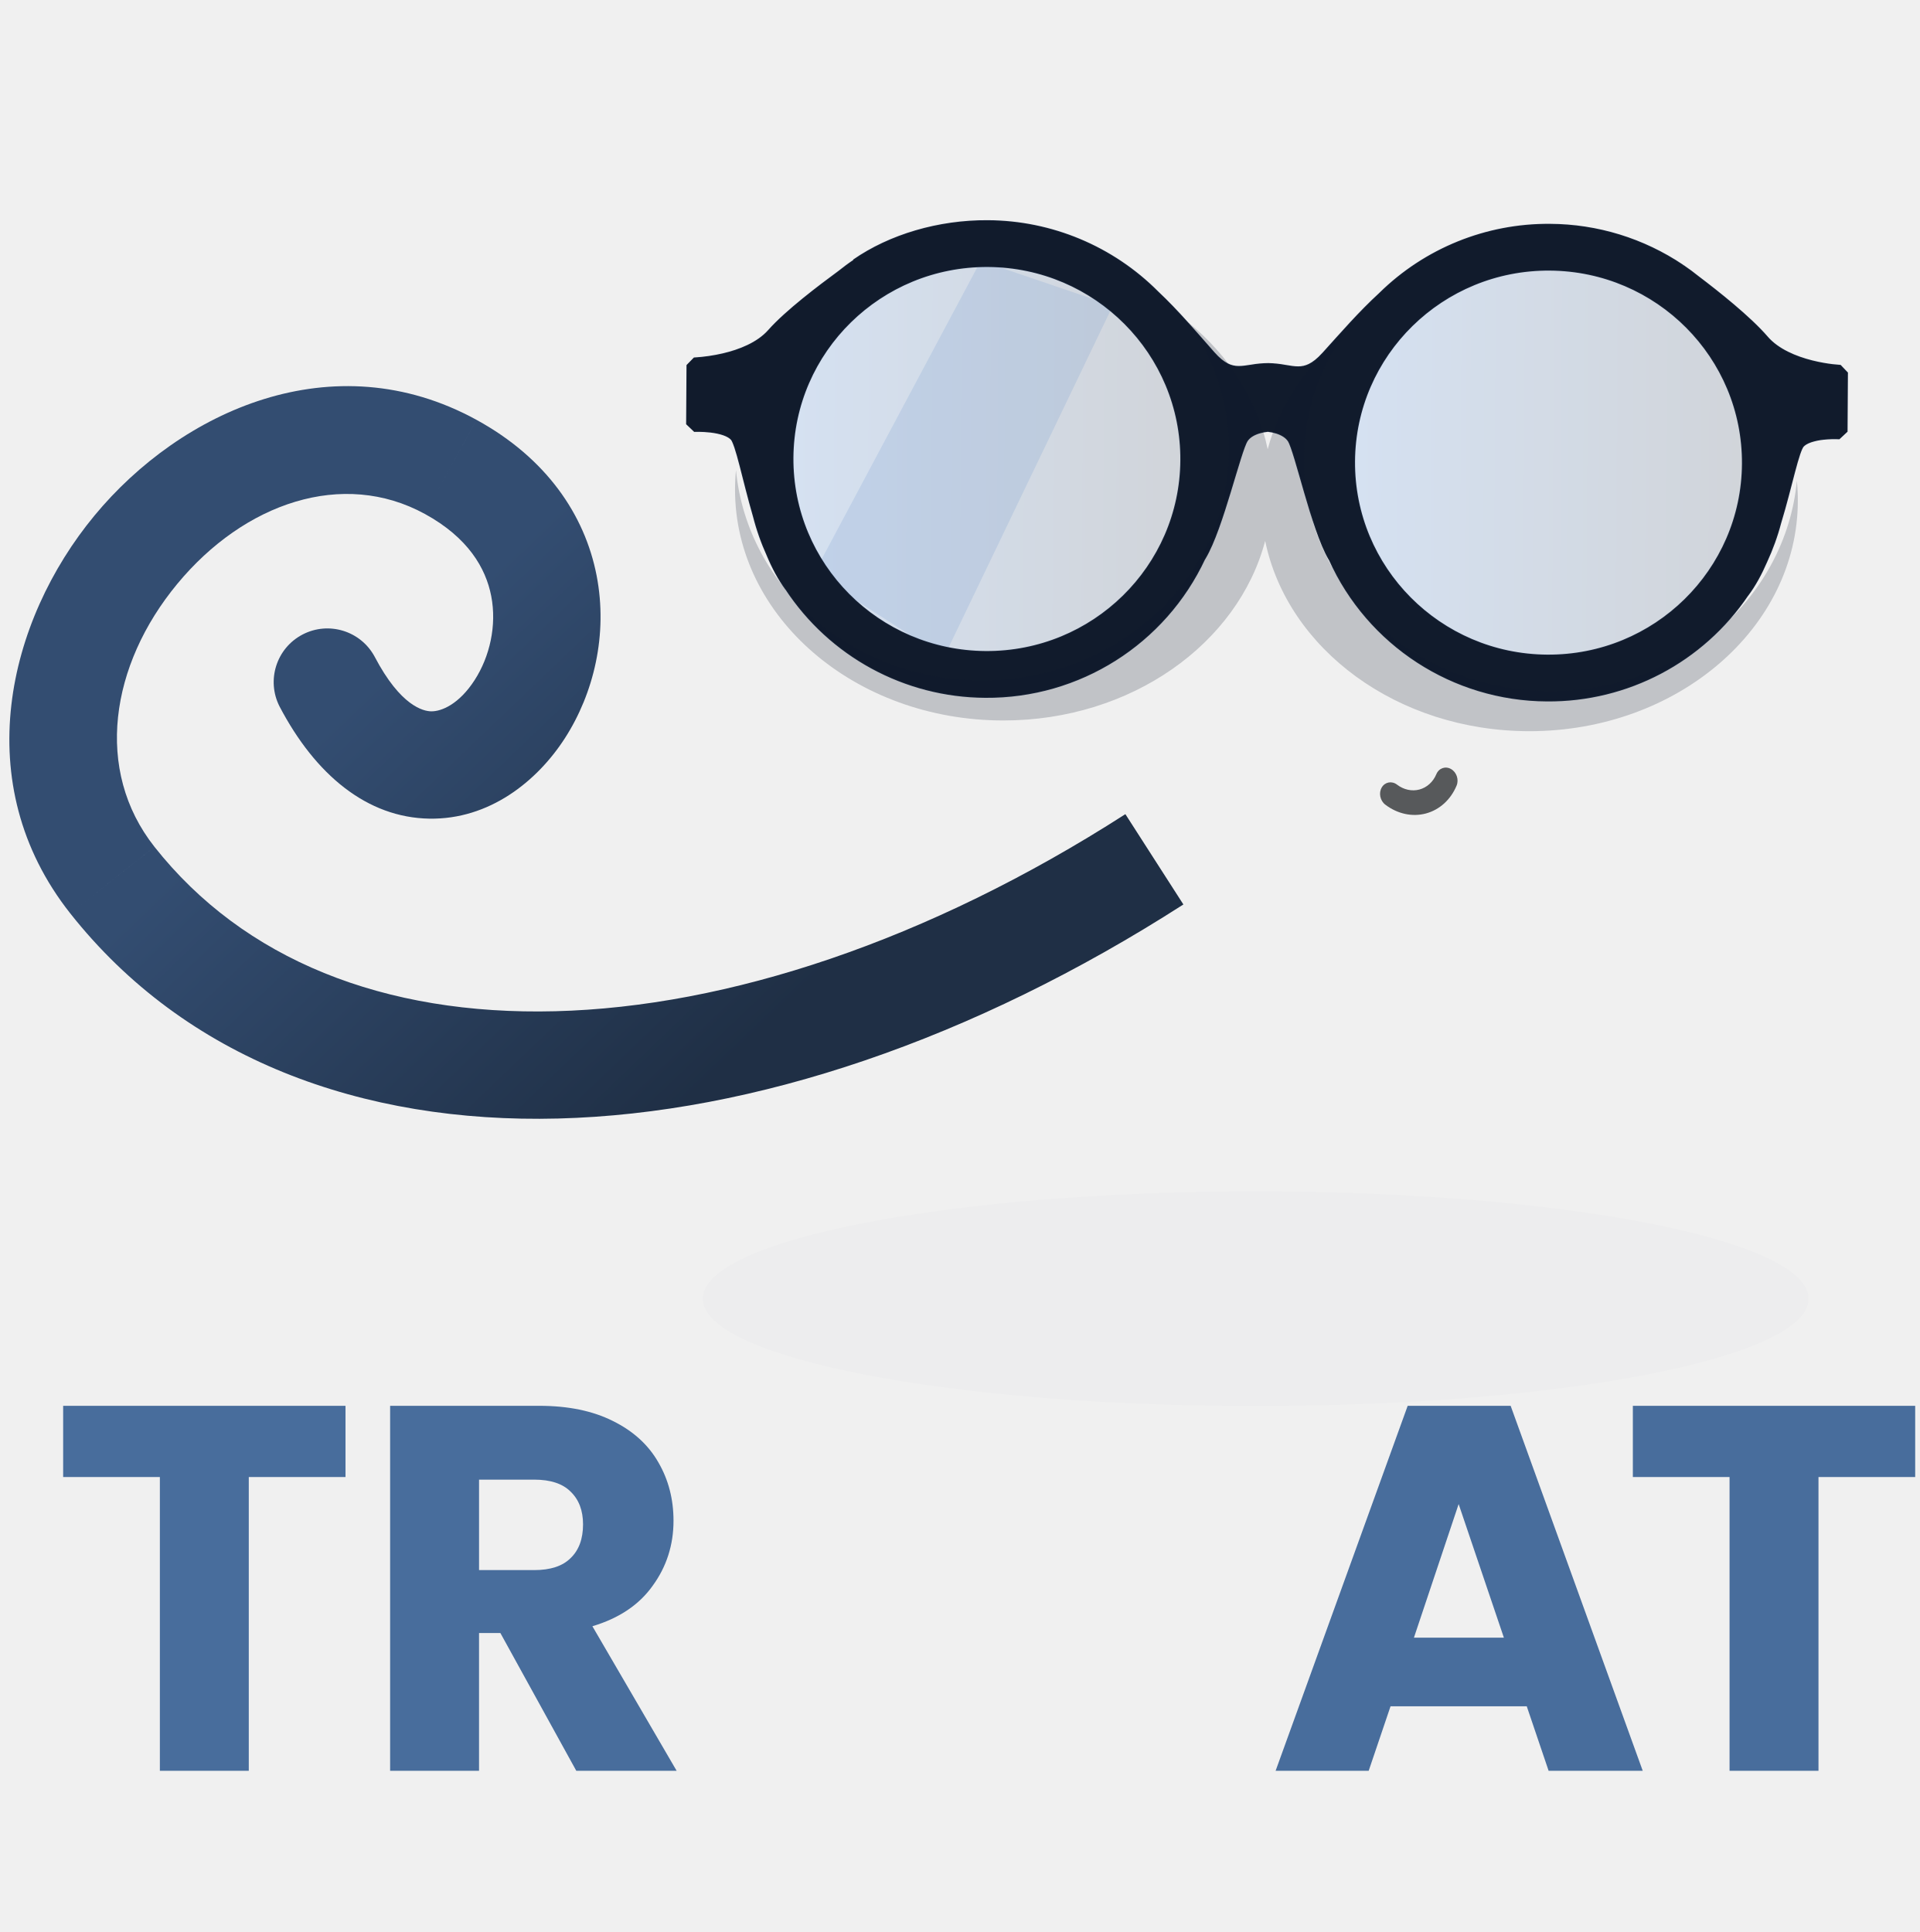
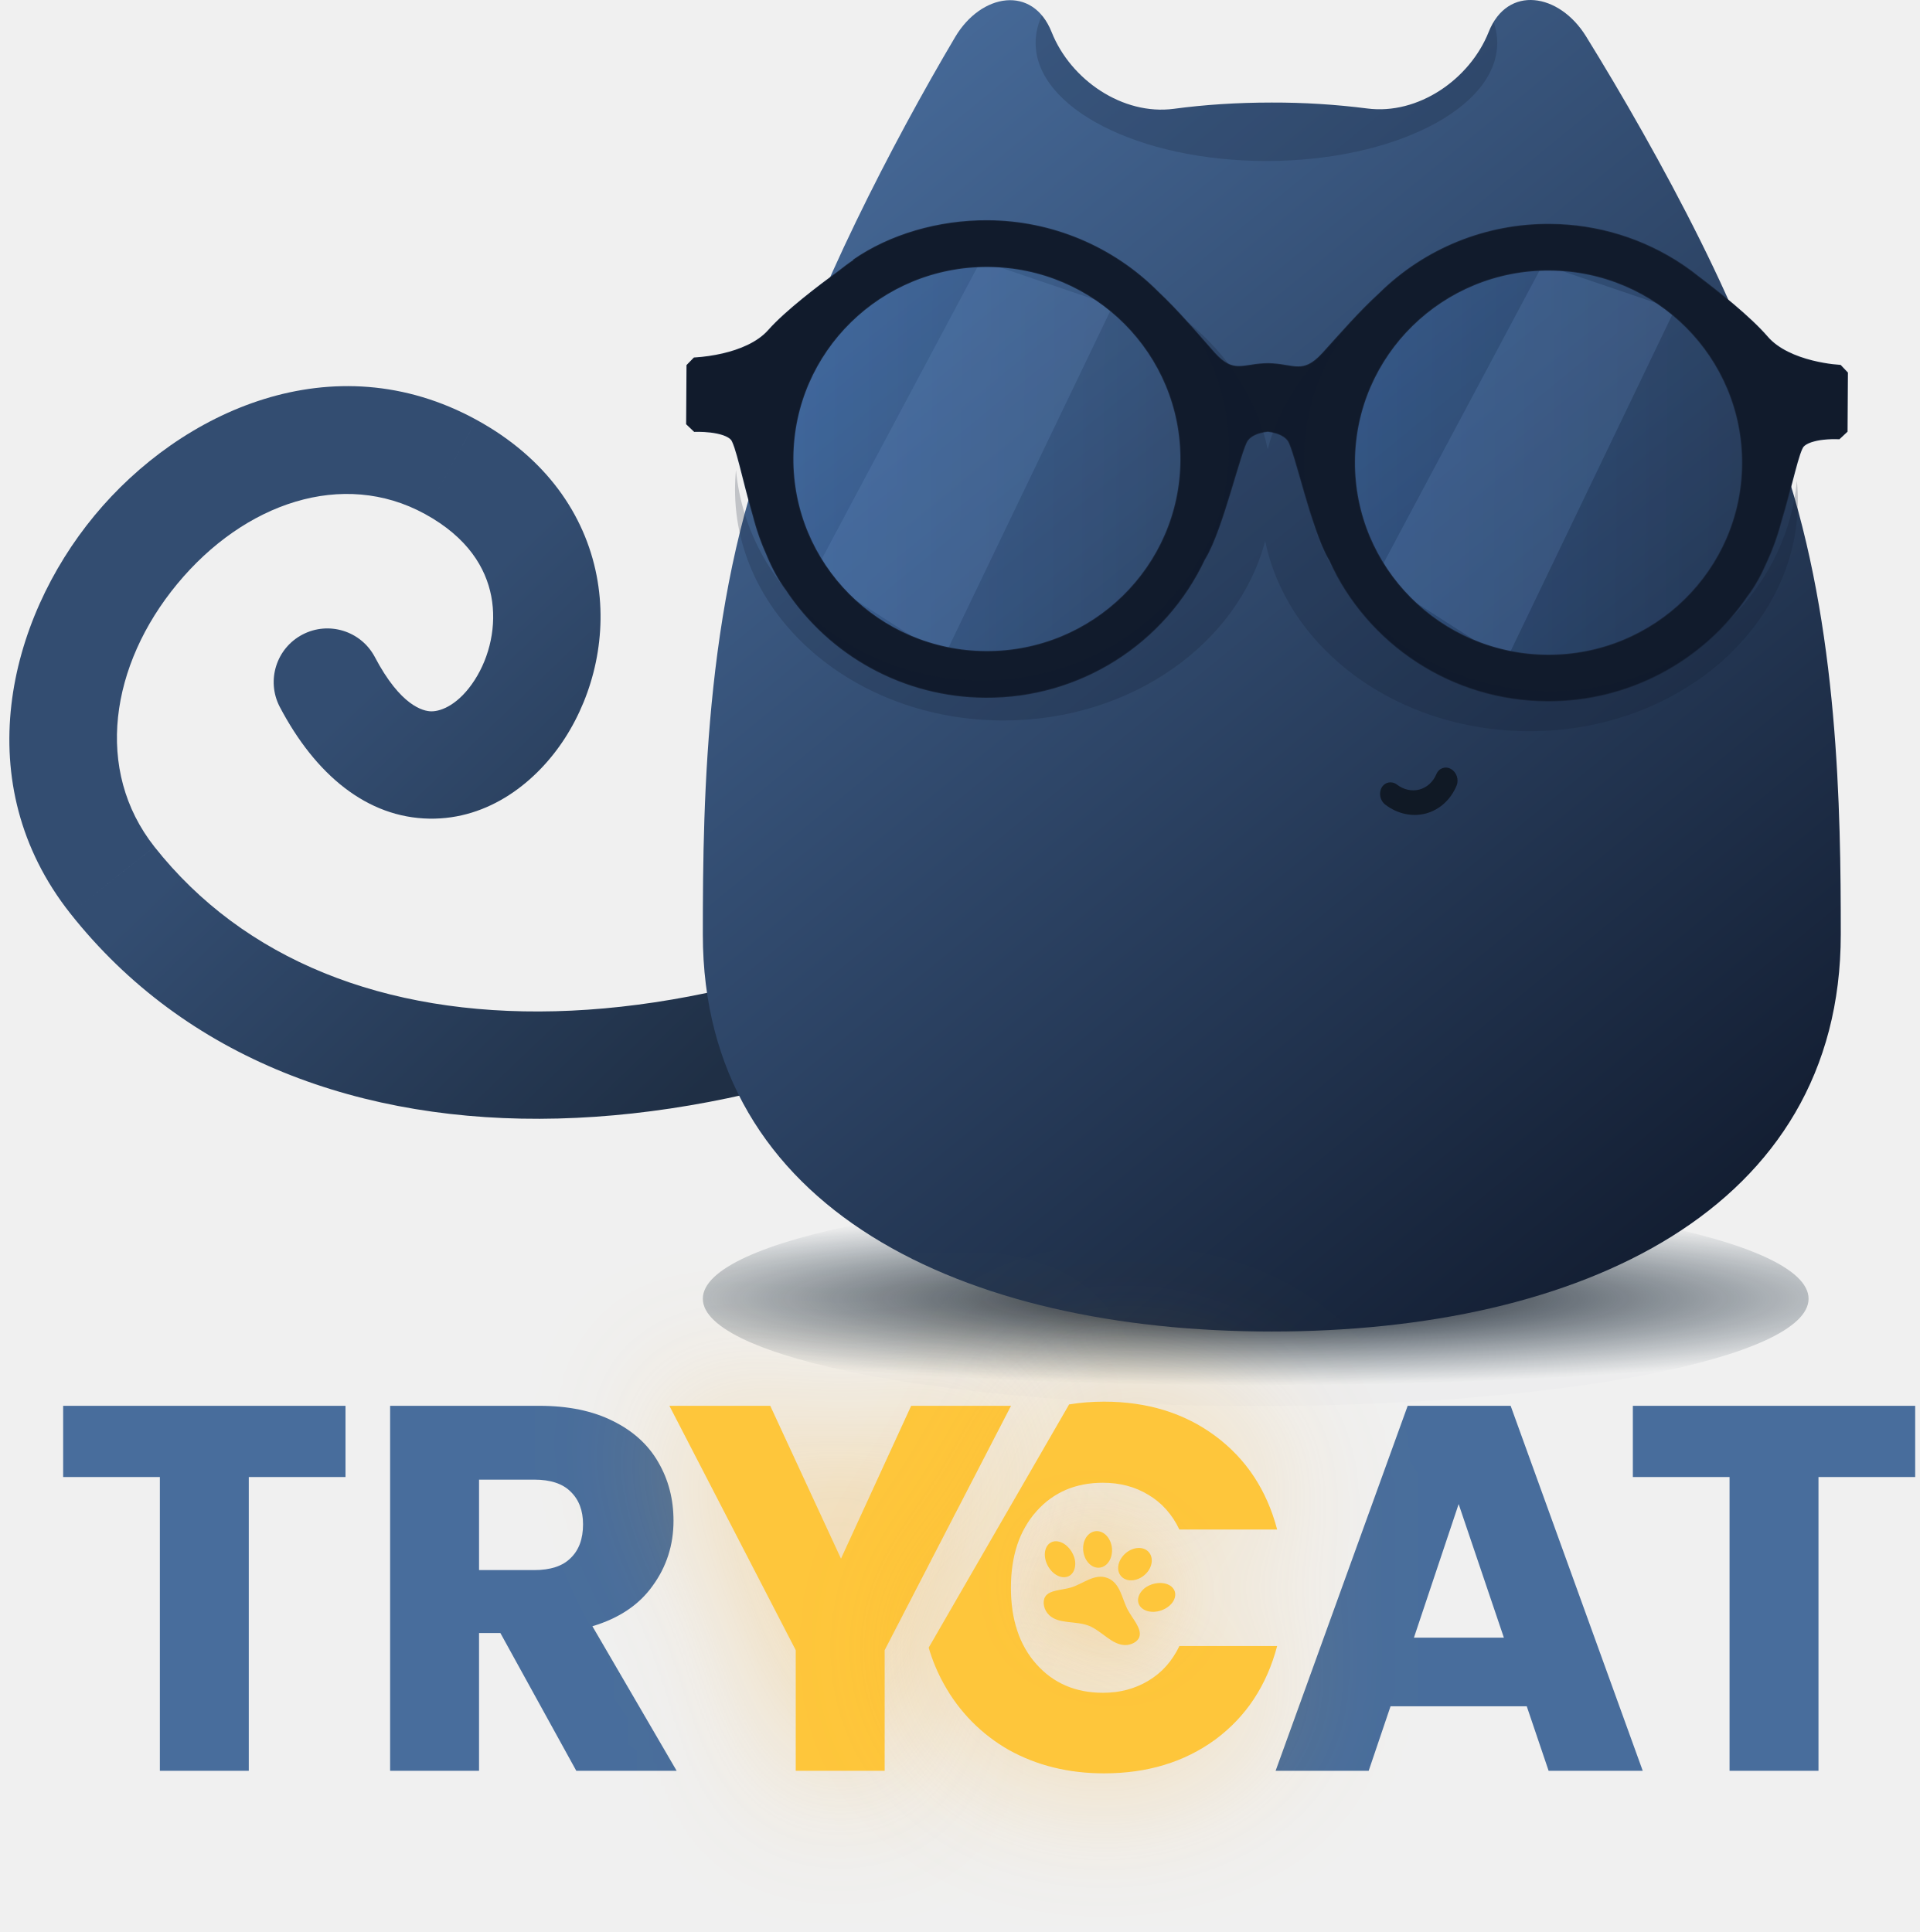
<svg xmlns="http://www.w3.org/2000/svg" width="152" height="153" fill="none">
  <ellipse cx="99.423" cy="102.85" rx="43.775" ry="8.5" fill="url(#8tu35vdola)" />
  <path d="M8.898 69.7l-3.335 2.634 3.335-2.635zm20.765-17.697a4.25 4.25 0 0 0-7.53 3.942l7.53-3.942zm59.442 12.472c-15.682 10.07-31.524 15.26-45.14 15.607-13.571.346-24.68-4.091-31.732-13.017l-6.67 5.269c9.098 11.515 23.064 16.641 38.618 16.245 15.51-.394 32.846-6.247 49.517-16.952l-4.593-7.152zm-76.872 2.59c-4.797-6.071-3.5-14.41 1.797-20.818 5.315-6.432 13.123-9.099 19.616-5.543l4.083-7.456c-11.357-6.219-23.405-.7-30.251 7.584C.61 49.14-2.562 62.05 5.563 72.334l6.67-5.27zm21.413-26.361c3.413 1.869 4.817 4.285 5.247 6.494.457 2.349-.125 4.816-1.309 6.654-1.233 1.915-2.626 2.494-3.445 2.48-.615-.01-2.42-.403-4.476-4.329l-7.53 3.942c2.84 5.425 6.937 8.804 11.863 8.886 4.724.08 8.513-2.927 10.735-6.377 2.27-3.526 3.416-8.204 2.506-12.88-.938-4.818-3.996-9.307-9.508-12.325l-4.083 7.455z" fill="url(#li6b9zr1xb)" />
-   <mask id="a" style="mask-type:alpha" x="55" y="0" width="91" height="106">
+   <mask id="a" style="mask-type:alpha" maskUnits="userSpaceOnUse" x="55" y="0" width="91" height="106">
    <path fill-rule="evenodd" clip-rule="evenodd" d="M100.698 8.121c-2.747 0-5.327.17-7.749.495-4.043.541-8.18-2.283-9.684-6.075-1.488-3.748-5.58-3.079-7.636.39-4.901 8.271-11.424 20.867-13.945 29.737-5.822 13.78-6.036 30.36-6.036 41.328 0 21.83 20.639 31.45 45.05 31.45 24.411 0 45.05-9.62 45.05-31.45 0-9.87-.174-24.282-4.45-37.11a15.947 15.947 0 0 1-.489-1.876c-1.798-8.804-9.624-23.066-15.233-32.135-2.118-3.425-6.218-4.09-7.705-.347-1.497 3.766-5.596 6.586-9.615 6.063a58.562 58.562 0 0 0-7.558-.47z" fill="url(#xfc67nh9ec)" />
  </mask>
  <g mask="url(#a)">
    <rect x="53.098" y="-6.801" width="96.05" height="119.85" rx="10.838" fill="url(#dbqt38678e)" />
    <path fill-rule="evenodd" clip-rule="evenodd" d="M100.273 12.749c10.093 0 18.275-4.186 18.275-9.35s-8.182-9.35-18.275-9.35c-10.093 0-18.275 4.186-18.275 9.35s8.182 9.35 18.275 9.35zm7.334-5.454c1.191-.011 3.527-.96 3.527-1.947 0-2.367-4.704-7.29-10.901-7.29-6.198 0-10.901 4.142-10.901 6.509 0 1.168 1.924 2.384 3.527 2.727 1.037.222 2.13.077 3.433-.095 1.044-.138 2.224-.295 3.62-.295 2.1 0 3.798.138 5.179.25.992.081 1.821.148 2.516.141z" fill="#111B2C" fill-opacity=".21" />
  </g>
  <path opacity=".652" fill-rule="evenodd" clip-rule="evenodd" d="M112.896 64.422c-1.082.288-2.254.032-3.214-.701-.411-.314-.536-.923-.279-1.36.257-.437.798-.537 1.209-.224.53.405 1.177.546 1.773.388.597-.16 1.086-.603 1.342-1.217.198-.476.717-.659 1.159-.408.443.251.641.84.442 1.317-.463 1.113-1.35 1.916-2.432 2.205z" fill="#05070B" />
  <ellipse opacity=".157" cx="78.387" cy="35.961" rx="17.211" ry="17.136" transform="rotate(.37 78.387 35.961)" fill="url(#i5lnucjajf)" />
  <path opacity=".2" fill-rule="evenodd" clip-rule="evenodd" d="M77.652 20.656L64.455 45.413l10.296 6.604L88.108 24.21l-10.456-3.554z" fill="#6D97CE" />
  <ellipse opacity=".157" cx="122.979" cy="36.25" rx="17.211" ry="17.136" transform="rotate(.37 122.979 36.25)" fill="url(#hrjtrxba1g)" />
-   <mask id="b" style="mask-type:alpha" x="105" y="19" width="36" height="35">
+   <mask id="b" style="mask-type:alpha" maskUnits="userSpaceOnUse" x="105" y="19" width="36" height="35">
    <ellipse cx="122.979" cy="36.25" rx="17.211" ry="17.136" transform="rotate(.37 122.979 36.25)" fill="#fff" />
  </mask>
  <g mask="url(#b)">
    <path opacity=".2" fill-rule="evenodd" clip-rule="evenodd" d="M122.153 20.945l-13.197 24.757 10.297 6.604L132.609 24.5l-10.456-3.554z" fill="#6D97CE" />
  </g>
  <path fill-rule="evenodd" clip-rule="evenodd" d="M122.504 52.45c-8.795-.057-15.879-7.183-15.823-15.917.056-8.733 7.231-15.767 16.026-15.71 8.795.057 15.879 7.183 15.823 15.916-.056 8.733-7.232 15.767-16.026 15.71zm-44.467-.286c-8.795-.057-15.879-7.183-15.822-15.916.056-8.733 7.23-15.767 16.026-15.71 8.795.056 15.879 7.182 15.822 15.915-.056 8.734-7.23 15.768-16.026 15.71zm61.461-25.118c-1.32-1.533-3.833-3.524-5.338-4.662-.388-.31-.784-.608-1.196-.887l-.026-.02v.002a18.433 18.433 0 0 0-10.214-3.146 18.442 18.442 0 0 0-13.092 5.3c-1.625 1.489-3.029 3.121-4.479 4.72-1.838 2.027-2.911 1.02-4.735 1.008-1.824-.012-2.91.981-4.721-1.069-1.43-1.617-2.813-3.268-4.419-4.778A18.573 18.573 0 0 0 78.2 18.046c-3.787-.025-7.538 1.087-10.31 3.014v-.002l.029.02c-.416.273-.79.566-1.181.872-1.52 1.119-4.124 3.076-5.464 4.592-1.991 2.251-6.311 2.375-6.311 2.375l-.03 4.68s2.586-.135 3.415.852c.49.582 1.005 3.373 1.856 6.297.258 1.04.63 2.045 1.059 3.008.4.957.871 1.844 1.41 2.573l.006-.005a18.451 18.451 0 0 0 15.34 8.332A18.441 18.441 0 0 0 94.88 44.007l.015-.018.043-.07c1.338-2.222 2.71-8.321 3.318-9.288.614-.978 2.135-1.044 2.135-1.044s1.52.085 2.121 1.07c.596.976 1.889 7.092 3.197 9.33l.043.072.013.018a18.441 18.441 0 0 0 16.723 10.864 18.447 18.447 0 0 0 15.443-8.134l.001.005c.548-.722 1.02-1.603 1.433-2.555.442-.957.807-1.957 1.079-2.994.888-2.912 1.394-5.697 1.891-6.273.843-.976 3.344-.809 3.344-.809l.03-4.68s-4.249-.178-6.211-2.455z" fill="#1B283E" />
  <path d="M139.498 27.046l.462-.398-.462.398zm-5.338-4.662l-.381.475.013.01.368-.485zm-1.196-.887l-.362.49.02.014.342-.504zm-.026-.02l.361-.49-.948.655.587-.165zm0 .002l-.34.506.927-.67-.587.164zm-23.306 2.154l.412.449.016-.015-.428-.434zm-4.479 4.72l-.451-.41-.001.001.452.41zm-9.456-.06l.456-.404-.456.403zm-4.419-4.779l-.433.43.016.014.417-.444zM67.89 21.06l-.61-.004.958.505-.348-.5zm0-.002l.34-.505-.95.501.61.004zm.029.02l.335.509.005-1.014-.34.505zm-1.181.872l.36.49.015-.01-.375-.48zm-5.464 4.592l-.457-.404.457.404zm-6.311 2.375l-.018-.61-.592.606.61.004zm-.03 4.68l-.61-.004.641.612-.032-.608zm3.415.852l-.466.392.466-.392zm1.856 6.297l.591-.147-.006-.024-.585.17zm1.059 3.008l.562-.236-.006-.012-.556.248zm1.41 2.573l-.49.362.89.097-.4-.46zm.006-.005l.51-.334-.91-.126.4.46zm32.201-2.315l-.472-.385-.08.128.552.257zm.015-.018l.473.384.046-.064-.519-.32zm.043-.07l.519.32.003-.006-.522-.315zm3.318-9.288l.516.324-.516-.325zm2.135-1.044l.034-.608h-.06l.026.608zm2.121 1.07l-.52.318.52-.317zm3.197 9.33l-.526.308.004.006.522-.313zm.043.072l-.523.313.033.05.49-.363zm.013.018l.556-.25-.066-.113-.49.363zm32.166 2.73l.591-.145-1.097-.196.506.34zm.001.005l-.592.144 1.077.224-.485-.368zm1.433-2.555l-.553-.255-.006.013.559.242zm1.079-2.994l-.583-.178-.006.023.589.155zm1.891-6.273l.461.398h.001l-.462-.398zm3.344-.809l-.041.608.65-.604-.609-.004zm.03-4.68l.609.004-.583-.612-.026.608zm-6.211-2.455l.462-.398-.462.398zm-16.99 24.794c-8.463-.054-15.272-6.91-15.218-15.303l-1.218-.007c-.059 9.074 7.3 16.47 16.428 16.529l.008-1.219zM107.29 36.537c.054-8.392 6.951-15.16 15.413-15.105l.008-1.218c-9.127-.059-16.581 7.242-16.639 16.316l1.218.007zm15.413-15.105c8.463.055 15.272 6.91 15.218 15.303l1.218.008c.059-9.074-7.301-16.47-16.428-16.53l-.008 1.22zm15.218 15.303c-.054 8.393-6.951 15.16-15.413 15.105l-.008 1.219c9.127.059 16.581-7.242 16.639-16.316l-1.218-.008zm-59.88 14.82c-8.462-.055-15.271-6.91-15.217-15.303l-1.219-.008c-.058 9.074 7.3 16.47 16.428 16.53l.008-1.22zM62.824 36.252c.054-8.393 6.95-15.16 15.413-15.105l.008-1.219c-9.128-.059-16.581 7.242-16.64 16.316l1.219.008zm15.413-15.105c8.463.054 15.271 6.91 15.217 15.302l1.218.008c.059-9.074-7.3-16.47-16.427-16.529l-.008 1.219zm15.217 15.302c-.054 8.393-6.95 15.16-15.413 15.106l-.008 1.218c9.128.059 16.58-7.242 16.64-16.316l-1.219-.008zm46.506-9.8c-1.369-1.59-3.934-3.617-5.433-4.751l-.735.972c1.512 1.143 3.973 3.097 5.245 4.573l.923-.795zm-5.419-4.74a18.856 18.856 0 0 0-1.236-.917l-.683 1.01a17.8 17.8 0 0 1 1.157.857l.762-.95zm-1.216-.903l-.026-.019-.723.98.026.02.723-.98zm-.974.636l.001.002 1.173-.329-.001-.002-1.173.329zm.927-.668a19.043 19.043 0 0 0-10.551-3.25l-.007 1.218a17.827 17.827 0 0 1 9.878 3.043l.68-1.01zm-10.551-3.25a19.051 19.051 0 0 0-13.522 5.474l.855.869a17.83 17.83 0 0 1 12.66-5.125l.007-1.218zm-13.506 5.46c-1.653 1.513-3.083 3.177-4.519 4.76l.902.819c1.465-1.616 2.841-3.217 4.44-4.681l-.823-.899zm-4.52 4.76c-.424.468-.776.73-1.075.876a1.835 1.835 0 0 1-.845.192c-.303 0-.611-.053-1.012-.12a8.28 8.28 0 0 0-1.347-.14l-.008 1.218c.403.003.769.06 1.155.124.371.062.788.136 1.212.136.442 0 .899-.079 1.382-.316.475-.234.946-.606 1.441-1.152l-.903-.818zm-4.279.808a8.292 8.292 0 0 0-1.35.123c-.4.062-.71.11-1.012.107a1.837 1.837 0 0 1-.842-.203c-.298-.15-.647-.417-1.065-.89l-.913.806c.488.552.954.93 1.426 1.17.48.244.937.33 1.379.335.424.006.841-.064 1.213-.12.386-.06.753-.113 1.156-.11l.008-1.218zm-4.269-.863c-1.415-1.602-2.825-3.284-4.458-4.818l-.834.887c1.58 1.485 2.935 3.104 4.38 4.738l.912-.807zm-4.442-4.803a19.182 19.182 0 0 0-13.507-5.65l-.007 1.219a17.964 17.964 0 0 1 12.648 5.288l.866-.857zm-13.507-5.65c-3.9-.024-7.776 1.118-10.662 3.124l.696 1c2.658-1.848 6.284-2.929 9.959-2.905l.007-1.218zM68.5 21.065v-.002l-1.218-.008v.002l1.218.008zm-.95.5l.029.018.681-1.01-.028-.019-.682 1.01zm.035-.995c-.44.29-.834.597-1.221.9l.75.96c.394-.308.748-.585 1.14-.842l-.669-1.018zm-1.208.89c-1.505 1.108-4.167 3.106-5.559 4.68l.913.806c1.289-1.457 3.834-3.375 5.369-4.505l-.723-.981zm-5.559 4.68c-.867.98-2.291 1.538-3.585 1.841a13.523 13.523 0 0 1-2.248.326l-.031.001h-.008l.018.61.017.608h.017a8.93 8.93 0 0 0 .194-.01 14.733 14.733 0 0 0 2.32-.348c1.364-.321 3.096-.951 4.22-2.222l-.914-.807zm-6.464 2.774l-.03 4.68 1.219.008.03-4.68-1.219-.008zm.58 4.684l.031.608h.021c.017-.002.042-.002.075-.003.066-.002.163-.003.283-.002.24.003.567.016.914.057.35.042.704.111 1.006.217.31.109.511.239.619.367l.933-.784c-.307-.365-.74-.589-1.149-.732a6.042 6.042 0 0 0-1.264-.277 9.836 9.836 0 0 0-1.464-.061h-.026l-.007.001h-.003l.03.609zm2.95 1.244c.037.045.131.222.265.62.123.368.256.845.403 1.412.292 1.12.64 2.57 1.068 4.043l1.17-.34c-.422-1.452-.758-2.858-1.059-4.01a23.87 23.87 0 0 0-.427-1.492c-.128-.381-.282-.772-.489-1.018l-.932.785zm1.73 6.051a18.756 18.756 0 0 0 1.093 3.11l1.113-.496a17.515 17.515 0 0 1-1.024-2.907l-1.182.293zM60.7 43.99c.413.987.906 1.92 1.482 2.7l.98-.724c-.502-.679-.95-1.52-1.338-2.447l-1.124.471zm2.372 2.797l.006-.005-.8-.919-.006.005.8.919zm-.904-.13a19.06 19.06 0 0 0 15.845 8.607l.008-1.218a17.842 17.842 0 0 1-14.834-8.057l-1.019.668zm15.845 8.607a19.05 19.05 0 0 0 17.419-11l-1.105-.513a17.832 17.832 0 0 1-16.306 10.295l-.008 1.218zm17.34-10.872l.014-.018-.946-.768-.014.017.945.769zm.06-.082l.043-.07-1.037-.64-.044.07 1.038.64zm.046-.076c.716-1.19 1.414-3.351 1.993-5.251.296-.972.563-1.882.797-2.62.116-.369.221-.684.314-.933.098-.262.168-.41.208-.474l-1.032-.649a4.053 4.053 0 0 0-.317.697c-.104.278-.216.616-.335.99-.236.746-.51 1.682-.8 2.634-.593 1.947-1.25 3.945-1.871 4.977l1.043.629zm3.312-9.278c.191-.306.556-.508.959-.63a3.34 3.34 0 0 1 .646-.126l.035-.003h.007-.002l-.026-.609-.027-.608h-.01l-.019.001a3.003 3.003 0 0 0-.276.03 4.428 4.428 0 0 0-.682.15c-.512.155-1.215.474-1.637 1.146l1.032.649zm1.619-1.368l-.035.608h-.001c-.001 0 0 0 0 0h.006l.036.004a3.375 3.375 0 0 1 .645.135c.4.127.762.333.95.641l1.04-.635c-.413-.677-1.112-1.006-1.622-1.168a4.532 4.532 0 0 0-.955-.191l-.02-.001h-.008l-.001-.001h-.001l-.034.608zm1.601 1.388c.039.064.107.215.201.477.09.251.191.567.303.937.224.742.479 1.654.762 2.63.555 1.907 1.225 4.078 1.925 5.276l1.052-.615c-.608-1.04-1.239-3.047-1.807-5.001-.277-.955-.539-1.894-.766-2.643a21.892 21.892 0 0 0-.322-.995 3.993 3.993 0 0 0-.308-.7l-1.04.634zm3.195 9.326l.042.07 1.045-.625-.042-.071-1.045.626zm.075.12l.014.019.979-.726-.014-.018-.979.726zm-.053-.095a19.05 19.05 0 0 0 17.275 11.224l.008-1.219a17.83 17.83 0 0 1-16.171-10.504l-1.112.5zm17.275 11.224a19.056 19.056 0 0 0 15.952-8.403l-1.011-.68a17.834 17.834 0 0 1-14.933 7.864l-.008 1.219zm14.855-8.599l.001.005 1.183-.29-.001-.004-1.183.29zm1.078.229c.588-.774 1.083-1.703 1.507-2.68l-1.118-.485c-.402.926-.851 1.759-1.359 2.428l.97.737zm1.501-2.667c.456-.988.834-2.022 1.115-3.096l-1.178-.31a17.483 17.483 0 0 1-1.043 2.895l1.106.51zm1.109-3.073c.448-1.47.802-2.916 1.098-4.034.15-.565.283-1.04.407-1.407a4.57 4.57 0 0 1 .169-.439 1.411 1.411 0 0 1 .093-.17l.002-.002-.922-.796c-.212.246-.368.638-.496 1.016-.138.409-.281.92-.431 1.486-.303 1.147-.646 2.55-1.086 3.99l1.166.356zm1.77-6.052c.112-.13.313-.256.615-.36a4.61 4.61 0 0 1 .978-.203 8.104 8.104 0 0 1 1.228-.037h.017a.07.07 0 0 1 .004.001l.04-.608.04-.607h-.003l-.007-.001-.026-.002a8.954 8.954 0 0 0-.407-.01c-.263 0-.625.01-1.019.053-.391.043-.831.12-1.242.262-.404.139-.831.358-1.141.716l.923.796zm3.491-1.203l.03-4.68-1.218-.008-.03 4.68 1.218.008zm-.579-4.684l.026-.608h-.007l-.031-.002a11.15 11.15 0 0 1-.609-.057c-.41-.05-.977-.14-1.6-.297-1.27-.32-2.672-.895-3.528-1.889l-.923.795c1.105 1.284 2.809 1.937 4.154 2.275a14.347 14.347 0 0 0 2.434.389l.041.002h.017l.026-.608z" fill="#1B283E" />
  <path fill-rule="evenodd" clip-rule="evenodd" d="M122.504 52.45c-8.795-.057-15.879-7.183-15.823-15.917.056-8.733 7.231-15.767 16.026-15.71 8.795.057 15.879 7.183 15.823 15.916-.056 8.733-7.232 15.767-16.026 15.71zm-44.467-.286c-8.795-.057-15.879-7.183-15.822-15.916.056-8.733 7.23-15.767 16.026-15.71 8.795.056 15.879 7.182 15.822 15.915-.056 8.734-7.23 15.768-16.026 15.71zm61.461-25.118c-1.32-1.533-3.833-3.524-5.338-4.662a18.4 18.4 0 0 0-1.196-.887l-.026-.02v.002a18.433 18.433 0 0 0-10.214-3.146 18.442 18.442 0 0 0-13.092 5.3c-1.625 1.489-3.029 3.121-4.479 4.72-1.838 2.027-2.911 1.02-4.735 1.008-1.824-.012-2.91.981-4.721-1.069-1.43-1.617-2.813-3.268-4.419-4.778A18.573 18.573 0 0 0 78.2 18.046c-3.787-.025-7.538 1.087-10.31 3.014v-.002l.029.02c-.416.273-.79.566-1.181.872-1.52 1.119-4.124 3.076-5.464 4.592-1.991 2.251-6.311 2.375-6.311 2.375l-.03 4.68s2.586-.135 3.415.852c.49.582 1.005 3.373 1.856 6.297.258 1.04.63 2.045 1.059 3.008.4.957.871 1.844 1.41 2.573l.006-.005a18.451 18.451 0 0 0 15.34 8.332A18.441 18.441 0 0 0 94.88 44.007l.015-.018.043-.07c1.338-2.222 2.71-8.321 3.318-9.288.614-.978 2.135-1.044 2.135-1.044s1.52.085 2.121 1.07c.596.976 1.889 7.092 3.197 9.33l.043.072.013.018a18.441 18.441 0 0 0 16.723 10.864 18.447 18.447 0 0 0 15.443-8.134l.001.005c.548-.722 1.02-1.603 1.433-2.555.442-.957.807-1.957 1.079-2.994.888-2.912 1.394-5.697 1.891-6.273.843-.976 3.344-.809 3.344-.809l.03-4.68s-4.249-.178-6.211-2.455z" fill="#111B2C" />
  <path d="M139.498 27.046l.425-.366-.425.366zm-5.338-4.662l-.351.437.013.01.338-.447zm-1.196-.887l-.333.45.019.014.314-.464zm-.026-.02l.332-.45-.872.602.54-.152zm0 .002l-.313.465.852-.617-.539.152zm-23.306 2.154l.379.413.014-.014-.393-.4zm-4.479 4.72l-.415-.376.415.376zm-9.456-.06l.42-.372-.42.371zm-4.419-4.779l-.398.395.015.014.383-.409zM67.89 21.06l-.56-.003.88.463-.32-.46zm0-.002l.313-.464-.873.46.56.004zm.029.02l.308.468.005-.933-.313.465zm-1.181.872l.332.45.013-.01-.345-.44zm-5.464 4.592l-.42-.371.42.37zm-6.311 2.375l-.016-.56-.544.556.56.004zm-.03 4.68l-.56-.004.589.563-.03-.56zm3.415.852l-.428.36.428-.36zm1.856 6.297l.544-.136-.006-.021-.538.157zm1.059 3.008l.517-.217-.005-.011-.512.228zm1.41 2.573l-.45.333.818.089-.368-.422zm.006-.005l.468-.307-.836-.116.368.423zm32.201-2.315l-.434-.354-.074.118.508.236zm.015-.018l.435.353.042-.06-.477-.293zm.043-.07l.477.293.003-.005-.48-.289zm3.318-9.288l.474.298-.474-.299zm2.135-1.044l.031-.56h-.055l.024.56zm2.121 1.07l-.478.293.478-.292zm3.197 9.33l-.483.284.003.005.48-.288zm.043.072l-.481.288.031.045.45-.333zm.013.018l.511-.23-.061-.104-.45.334zm32.166 2.73l.544-.133-1.009-.18.465.313zm.001.005l-.545.132.991.206-.446-.338zm1.433-2.555l-.509-.235-.005.012.514.223zm1.079-2.994l-.536-.164-.006.021.542.143zm1.891-6.273l.424.366-.424-.366zm3.344-.809l-.037.56.597-.556-.56-.004zm.03-4.68l.56.004-.536-.563-.024.56zm-6.211-2.455l.425-.366-.425.366zm-16.991 24.843c-8.489-.054-15.32-6.931-15.266-15.352l-1.12-.007c-.058 9.047 7.278 16.421 16.379 16.48l.007-1.12zm-15.266-15.352c.055-8.42 6.973-15.209 15.463-15.154l.007-1.12c-9.101-.059-16.532 7.22-16.59 16.267l1.12.007zm15.463-15.154c8.489.055 15.32 6.932 15.266 15.352l1.12.007c.059-9.046-7.279-16.42-16.379-16.48l-.007 1.121zm15.266 15.352c-.054 8.42-6.974 15.209-15.463 15.154l-.007 1.12c9.1.06 16.532-7.22 16.59-16.267l-1.12-.007zM78.04 51.604c-8.489-.055-15.32-6.932-15.265-15.352l-1.12-.008c-.059 9.047 7.278 16.422 16.378 16.48l.007-1.12zM62.775 36.252c.054-8.42 6.973-15.209 15.462-15.154l.007-1.12c-9.1-.06-16.531 7.22-16.59 16.266l1.12.008zm15.462-15.154c8.49.054 15.32 6.931 15.266 15.352l1.12.007c.059-9.047-7.278-16.421-16.379-16.48l-.007 1.12zM93.503 36.45c-.054 8.42-6.973 15.208-15.463 15.154l-.007 1.12c9.101.059 16.532-7.22 16.59-16.267l-1.12-.008zm46.42-9.77c-1.365-1.584-3.926-3.609-5.425-4.743l-.676.894c1.511 1.143 3.976 3.1 5.252 4.58l.849-.73zm-5.413-4.733a18.865 18.865 0 0 0-1.232-.914l-.628.928c.397.269.781.557 1.159.86l.701-.874zm-1.214-.901l-.026-.02-.665.902.026.02.665-.902zm-.898.583l.001.002 1.078-.304v-.002l-1.079.304zm.853-.614a18.995 18.995 0 0 0-10.524-3.243l-.007 1.12a17.877 17.877 0 0 1 9.905 3.052l.626-.93zm-10.524-3.243a18.999 18.999 0 0 0-13.487 5.461l.785.8a17.883 17.883 0 0 1 12.695-5.14l.007-1.12zm-13.473 5.448c-1.65 1.511-3.079 3.173-4.516 4.757l.83.753c1.464-1.614 2.842-3.218 4.443-4.684l-.757-.826zm-4.516 4.757c-.427.47-.784.737-1.091.887a1.88 1.88 0 0 1-.866.197c-.307 0-.62-.054-1.02-.12a8.219 8.219 0 0 0-1.339-.14l-.008 1.12c.407.003.777.06 1.163.125.372.062.785.136 1.204.136.435 0 .885-.079 1.36-.312.469-.23.935-.598 1.427-1.14l-.83-.753zm-4.316.824a8.23 8.23 0 0 0-1.342.122c-.4.062-.713.112-1.02.108a1.885 1.885 0 0 1-.865-.208c-.304-.155-.658-.425-1.078-.902l-.84.742c.485.549.946.923 1.411 1.159.473.24.922.323 1.357.329.42.005.833-.063 1.206-.12.386-.06.757-.113 1.163-.11l.008-1.12zm-4.305-.88c-1.417-1.602-2.824-3.282-4.455-4.815l-.767.817c1.581 1.486 2.94 3.108 4.382 4.74l.84-.742zm-4.44-4.8a19.134 19.134 0 0 0-13.473-5.636l-.007 1.121a18.013 18.013 0 0 1 12.683 5.303l.796-.789zm-13.473-5.636c-3.89-.024-7.758 1.116-10.634 3.115l.64.92c2.667-1.854 6.303-2.938 9.987-2.914l.007-1.12zm-9.754 3.579v-.002l-1.12-.007v.002l1.12.007zm-.873.459l.028.019.627-.929-.029-.02-.626.93zm.034-.914c-.439.289-.83.596-1.218.899l.69.883c.394-.308.75-.586 1.144-.845l-.616-.937zm-1.206.89c-1.506 1.109-4.163 3.103-5.55 4.672l.839.742c1.292-1.462 3.843-3.384 5.376-4.512l-.664-.903zm-5.55 4.672c-.879.992-2.315 1.553-3.611 1.857a13.554 13.554 0 0 1-2.258.327l-.031.001h-.009l.017.56.016.56h.017a3.269 3.269 0 0 0 .192-.01 14.663 14.663 0 0 0 2.312-.347c1.361-.32 3.08-.947 4.194-2.206l-.84-.742zm-6.452 2.742l-.03 4.68 1.12.007.03-4.68-1.12-.007zm.53 4.684l.029.56.003-.001h.019c.016-.002.042-.002.075-.003a8.701 8.701 0 0 1 1.204.056c.352.042.71.111 1.016.219.314.11.524.244.64.381l.858-.72c-.299-.356-.723-.576-1.127-.718a5.997 5.997 0 0 0-1.254-.275 9.826 9.826 0 0 0-1.456-.06h-.026l-.007.001h-.003l.028.56zm2.987 1.213c.045.053.141.238.274.635.124.37.257.849.405 1.416.292 1.12.639 2.57 1.067 4.041l1.076-.313c-.423-1.452-.759-2.86-1.059-4.011-.148-.57-.29-1.08-.426-1.489-.128-.381-.28-.763-.48-1.001l-.857.722zm1.74 6.07a18.785 18.785 0 0 0 1.091 3.102l1.024-.456a17.46 17.46 0 0 1-1.027-2.916l-1.088.27zm1.086 3.09c.413.984.903 1.914 1.477 2.69l.9-.666c-.504-.683-.954-1.527-1.343-2.457l-1.034.433zm2.295 2.779l.006-.005-.736-.845-.006.005.736.845zm-.83-.12a19.011 19.011 0 0 0 15.804 8.585l.007-1.12a17.891 17.891 0 0 1-14.875-8.08l-.937.615zm15.804 8.585a19.002 19.002 0 0 0 17.374-10.971l-1.017-.472a17.881 17.881 0 0 1-16.35 10.323l-.007 1.12zm17.3-10.854l.015-.018-.87-.707-.014.018.87.707zm.057-.077l.043-.07-.954-.589-.043.07.954.589zm.046-.076c.712-1.182 1.409-3.338 1.988-5.24.296-.97.563-1.881.797-2.62.117-.369.222-.684.315-.935.098-.262.17-.415.212-.483l-.949-.597a4.058 4.058 0 0 0-.312.688c-.104.277-.216.614-.334.988-.236.746-.51 1.68-.8 2.633-.593 1.945-1.251 3.95-1.876 4.988l.96.578zm3.312-9.278c.201-.32.58-.527.986-.65a3.379 3.379 0 0 1 .7-.132h.001-.002l-.024-.56-.025-.56h-.003l-.006.001-.019.001a3.467 3.467 0 0 0-.273.029 4.53 4.53 0 0 0-.674.148c-.508.154-1.197.469-1.61 1.126l.95.597zm1.661-1.342l-.032.56h-.001.007l.037.003a3.395 3.395 0 0 1 .654.137c.405.129.781.34.978.663l.956-.584c-.404-.663-1.089-.986-1.595-1.147a4.488 4.488 0 0 0-.969-.19l-.002-.001h-.001l-.032.56zm1.643 1.363c.042.069.111.223.206.486.09.252.191.569.303.938.224.743.479 1.657.762 2.631.555 1.91 1.224 4.074 1.921 5.266l.967-.566c-.612-1.047-1.244-3.06-1.812-5.012-.278-.956-.539-1.894-.766-2.643a20.336 20.336 0 0 0-.321-.992 3.967 3.967 0 0 0-.304-.692l-.956.584zm3.195 9.326l.042.07.961-.575-.042-.071-.961.576zm.073.116l.013.018.9-.667-.013-.018-.9.667zm-.048-.086a19 19 0 0 0 17.23 11.195l.007-1.12a17.88 17.88 0 0 1-16.215-10.534l-1.022.46zm17.23 11.195a19.005 19.005 0 0 0 15.911-8.381l-.929-.627a17.886 17.886 0 0 1-14.975 7.887l-.007 1.12zm14.902-8.562l.001.005 1.089-.265-.001-.005-1.089.265zm.992.211c.585-.77 1.078-1.695 1.501-2.67l-1.028-.446c-.403.928-.854 1.765-1.365 2.439l.892.677zm1.495-2.658c.456-.985.832-2.016 1.113-3.087l-1.084-.285a17.476 17.476 0 0 1-1.046 2.902l1.017.47zm1.107-3.066c.448-1.47.802-2.913 1.098-4.032.149-.566.283-1.043.408-1.41.134-.397.23-.578.273-.628l-.848-.732c-.205.237-.358.62-.487 1-.137.407-.279.916-.429 1.483-.304 1.145-.647 2.55-1.087 3.992l1.072.327zm1.779-6.07c.12-.139.331-.27.637-.375.3-.103.647-.167.988-.205a8.188 8.188 0 0 1 1.165-.04l.072.003.017.001h.004l.037-.559.037-.559h-.01l-.025-.002a8.55 8.55 0 0 0-.405-.01c-.262 0-.622.01-1.014.053-.389.042-.825.12-1.231.26-.4.137-.818.352-1.12.7l.848.733zm3.48-1.171l.03-4.68-1.12-.007-.03 4.68 1.12.007zm-.53-4.684l.024-.56h-.008a5.053 5.053 0 0 1-.159-.01 13.246 13.246 0 0 1-2.09-.346c-1.273-.321-2.687-.9-3.553-1.905l-.849.732c1.095 1.271 2.787 1.92 4.129 2.259a14.314 14.314 0 0 0 2.276.377 8.147 8.147 0 0 0 .206.013l.024-.56z" fill="#111B2C" />
  <path fill-rule="evenodd" clip-rule="evenodd" d="M97.298 35.597c0 10.093-8.753 18.276-19.55 18.276-10.212 0-18.595-7.319-19.474-16.65a15.93 15.93 0 0 0-.076 1.558c0 10.093 9.514 18.275 21.25 18.275 10.116 0 18.581-6.08 20.725-14.221 1.761 8.565 10.46 15.07 20.925 15.07 11.736 0 21.25-8.181 21.25-18.274 0-.525-.026-1.045-.076-1.559-.88 9.332-9.263 16.65-19.474 16.65-10.797 0-19.55-8.181-19.55-18.275 0-3.733 1.197-7.204 3.252-10.097-3.005 2.444-5.182 5.635-6.128 9.227-.81-3.938-3.086-7.442-6.327-10.077 2.055 2.893 3.253 6.364 3.253 10.097z" fill="#111B2C" fill-opacity=".21" />
  <path d="M27.356 111.33v5.64h-7.658v23.262h-7.04V116.97H5v-5.64h22.356zm18.272 28.902l-6.01-10.91h-1.689v10.91h-7.04V111.33h11.816c2.278 0 4.213.398 5.805 1.194 1.62.796 2.827 1.894 3.623 3.294.796 1.372 1.194 2.909 1.194 4.611 0 1.921-.549 3.637-1.647 5.146-1.07 1.51-2.662 2.58-4.776 3.211l6.67 11.446h-7.946zM37.93 124.34h4.364c1.29 0 2.25-.316 2.882-.947.659-.631.988-1.523.988-2.676 0-1.098-.33-1.962-.988-2.594-.631-.631-1.592-.947-2.882-.947H37.93v7.164z" fill="#486D9C" />
  <path d="M80.05 111.33l-10.005 19.35v9.552h-7.04v-9.552L53 111.33h7.987l5.6 12.104 5.557-12.104h7.905z" fill="#FEC63B" filter="url(#q5sjbe30ei)" />
  <path d="M120.885 135.127h-10.786l-1.729 5.105H101l10.457-28.902h8.152l10.458 28.902h-7.452l-1.73-5.105zm-1.811-5.435l-3.582-10.581-3.541 10.581h7.123zm32.566-18.362v5.64h-7.657v23.262h-7.041V116.97h-7.657v-5.64h22.355z" fill="#486D9C" />
  <path fill-rule="evenodd" clip-rule="evenodd" d="M73.53 130.482c.297 1.01.698 1.968 1.201 2.874a13.457 13.457 0 0 0 5.147 5.228c2.223 1.235 4.734 1.853 7.534 1.853 3.43 0 6.367-.892 8.81-2.676 2.443-1.812 4.076-4.282 4.9-7.411h-7.74c-.577 1.208-1.4 2.127-2.47 2.759-1.044.631-2.238.947-3.583.947-2.168 0-3.924-.755-5.27-2.265-1.344-1.509-2.017-3.527-2.017-6.052 0-2.525.673-4.542 2.018-6.052 1.344-1.51 3.101-2.264 5.27-2.264 1.344 0 2.538.315 3.581.947 1.07.631 1.894 1.55 2.47 2.758h7.741c-.824-3.129-2.457-5.599-4.9-7.411-2.442-1.811-5.38-2.717-8.81-2.717-.954 0-1.875.073-2.762.22l-11.12 19.262z" fill="#FEC63B" filter="url(#oyvfmhcsgj)" />
  <path d="M87.08 121.283c.625.168 1.054.934.955 1.719-.097.781-.676 1.283-1.302 1.119-.62-.161-1.055-.93-.961-1.716.092-.783.681-1.281 1.309-1.122zm3.621 1.429c.573.314.657 1.079.2 1.717-.474.637-1.31.904-1.88.596-.573-.31-.653-1.073-.186-1.707.464-.641 1.3-.908 1.866-.606zm-7.056-.656c.655.031 1.299.698 1.464 1.48.135.784-.259 1.397-.908 1.367-.65-.029-1.29-.689-1.443-1.476-.152-.786.254-1.399.887-1.371zm9.114 3.597c.481.412.359 1.137-.29 1.607-.647.471-1.566.516-2.06.094-.496-.422-.365-1.139.27-1.62.655-.458 1.58-.505 2.08-.081zm-2.55 3.982c-.127.385-.656.657-1.153.642-1.036-.03-1.841-1.134-2.849-1.532-1.007-.398-2.37-.117-3.121-.825-.43-.396-.573-1.054-.337-1.461.327-.56 1.36-.523 2.069-.747.937-.283 1.862-1.144 2.88-.742 1.012.399 1.136 1.656 1.59 2.506.37.711 1.144 1.493.922 2.159z" fill="#FEC63B" filter="url(#3hqbsszt6k)" />
  <defs>
    <linearGradient id="li6b9zr1xb" x1="30.148" y1="53.549" x2="58.623" y2="83.299" gradientUnits="userSpaceOnUse">
      <stop stop-color="#334D71" />
      <stop offset="1" stop-color="#1F2F45" />
    </linearGradient>
    <linearGradient id="xfc67nh9ec" x1="32.342" y1="-52.214" x2="142.779" y2="88.756" gradientUnits="userSpaceOnUse">
      <stop stop-color="#6BA0E2" />
      <stop offset="1" stop-color="#131E32" />
    </linearGradient>
    <linearGradient id="dbqt38678e" x1="28.253" y1="-66.147" x2="150.918" y2="83.689" gradientUnits="userSpaceOnUse">
      <stop stop-color="#6BA0E2" />
      <stop offset="1" stop-color="#131E32" />
    </linearGradient>
    <linearGradient id="i5lnucjajf" x1="95.165" y1="18.825" x2="61.61" y2="18.825" gradientUnits="userSpaceOnUse">
      <stop stop-color="#293E5D" />
      <stop offset="1" stop-color="#4595FF" />
    </linearGradient>
    <linearGradient id="hrjtrxba1g" x1="139.756" y1="19.114" x2="106.201" y2="19.114" gradientUnits="userSpaceOnUse">
      <stop stop-color="#293E5D" />
      <stop offset="1" stop-color="#4595FF" />
    </linearGradient>
-     <filter id="q5sjbe30ei" x="40.971" y="99.301" width="51.108" height="52.961" color-interpolation-filters="sRGB">
+     <filter id="q5sjbe30ei" x="40.971" y="99.301" width="51.108" height="52.961" filterUnits="userSpaceOnUse" color-interpolation-filters="sRGB">
      <feFlood flood-opacity="0" result="BackgroundImageFix" />
      <feColorMatrix in="SourceAlpha" values="0 0 0 0 0 0 0 0 0 0 0 0 0 0 0 0 0 0 127 0" result="hardAlpha" />
      <feOffset />
      <feGaussianBlur stdDeviation="6.015" />
      <feColorMatrix values="0 0 0 0 0.965 0 0 0 0 0.671 0 0 0 0 0.149 0 0 0 0.421 0" />
      <feBlend in2="BackgroundImageFix" result="effect1_dropShadow_35_3051" />
      <feBlend in="SourceGraphic" in2="effect1_dropShadow_35_3051" result="shape" />
    </filter>
-     <filter id="oyvfmhcsgj" x="61.5" y="98.971" width="51.651" height="53.496" color-interpolation-filters="sRGB">
+     <filter id="oyvfmhcsgj" x="61.5" y="98.971" width="51.651" height="53.496" filterUnits="userSpaceOnUse" color-interpolation-filters="sRGB">
      <feFlood flood-opacity="0" result="BackgroundImageFix" />
      <feColorMatrix in="SourceAlpha" values="0 0 0 0 0 0 0 0 0 0 0 0 0 0 0 0 0 0 127 0" result="hardAlpha" />
      <feOffset />
      <feGaussianBlur stdDeviation="6.015" />
      <feColorMatrix values="0 0 0 0 0.965 0 0 0 0 0.671 0 0 0 0 0.149 0 0 0 0.421 0" />
      <feBlend in2="BackgroundImageFix" result="effect1_dropShadow_35_3051" />
      <feBlend in="SourceGraphic" in2="effect1_dropShadow_35_3051" result="shape" />
    </filter>
-     <filter id="3hqbsszt6k" x="76.897" y="115.514" width="21.895" height="20.503" color-interpolation-filters="sRGB">
+     <filter id="3hqbsszt6k" x="76.897" y="115.514" width="21.895" height="20.503" filterUnits="userSpaceOnUse" color-interpolation-filters="sRGB">
      <feFlood flood-opacity="0" result="BackgroundImageFix" />
      <feColorMatrix in="SourceAlpha" values="0 0 0 0 0 0 0 0 0 0 0 0 0 0 0 0 0 0 127 0" result="hardAlpha" />
      <feOffset />
      <feGaussianBlur stdDeviation="2.87" />
      <feColorMatrix values="0 0 0 0 0.965 0 0 0 0 0.671 0 0 0 0 0.149 0 0 0 0.421 0" />
      <feBlend in2="BackgroundImageFix" result="effect1_dropShadow_35_3051" />
      <feBlend in="SourceGraphic" in2="effect1_dropShadow_35_3051" result="shape" />
    </filter>
-     <radialGradient id="8tu35vdola" cx="0" cy="0" r="1" gradientTransform="matrix(0 6.88095 -57.9784 0 99.423 102.85)">
+     <radialGradient id="8tu35vdola" cx="0" cy="0" r="1" gradientUnits="userSpaceOnUse" gradientTransform="matrix(0 6.88095 -57.9784 0 99.423 102.85)">
      <stop stop-color="#080F1A" />
      <stop offset="1" stop-color="#0F2638" stop-opacity=".01" />
    </radialGradient>
  </defs>
</svg>
